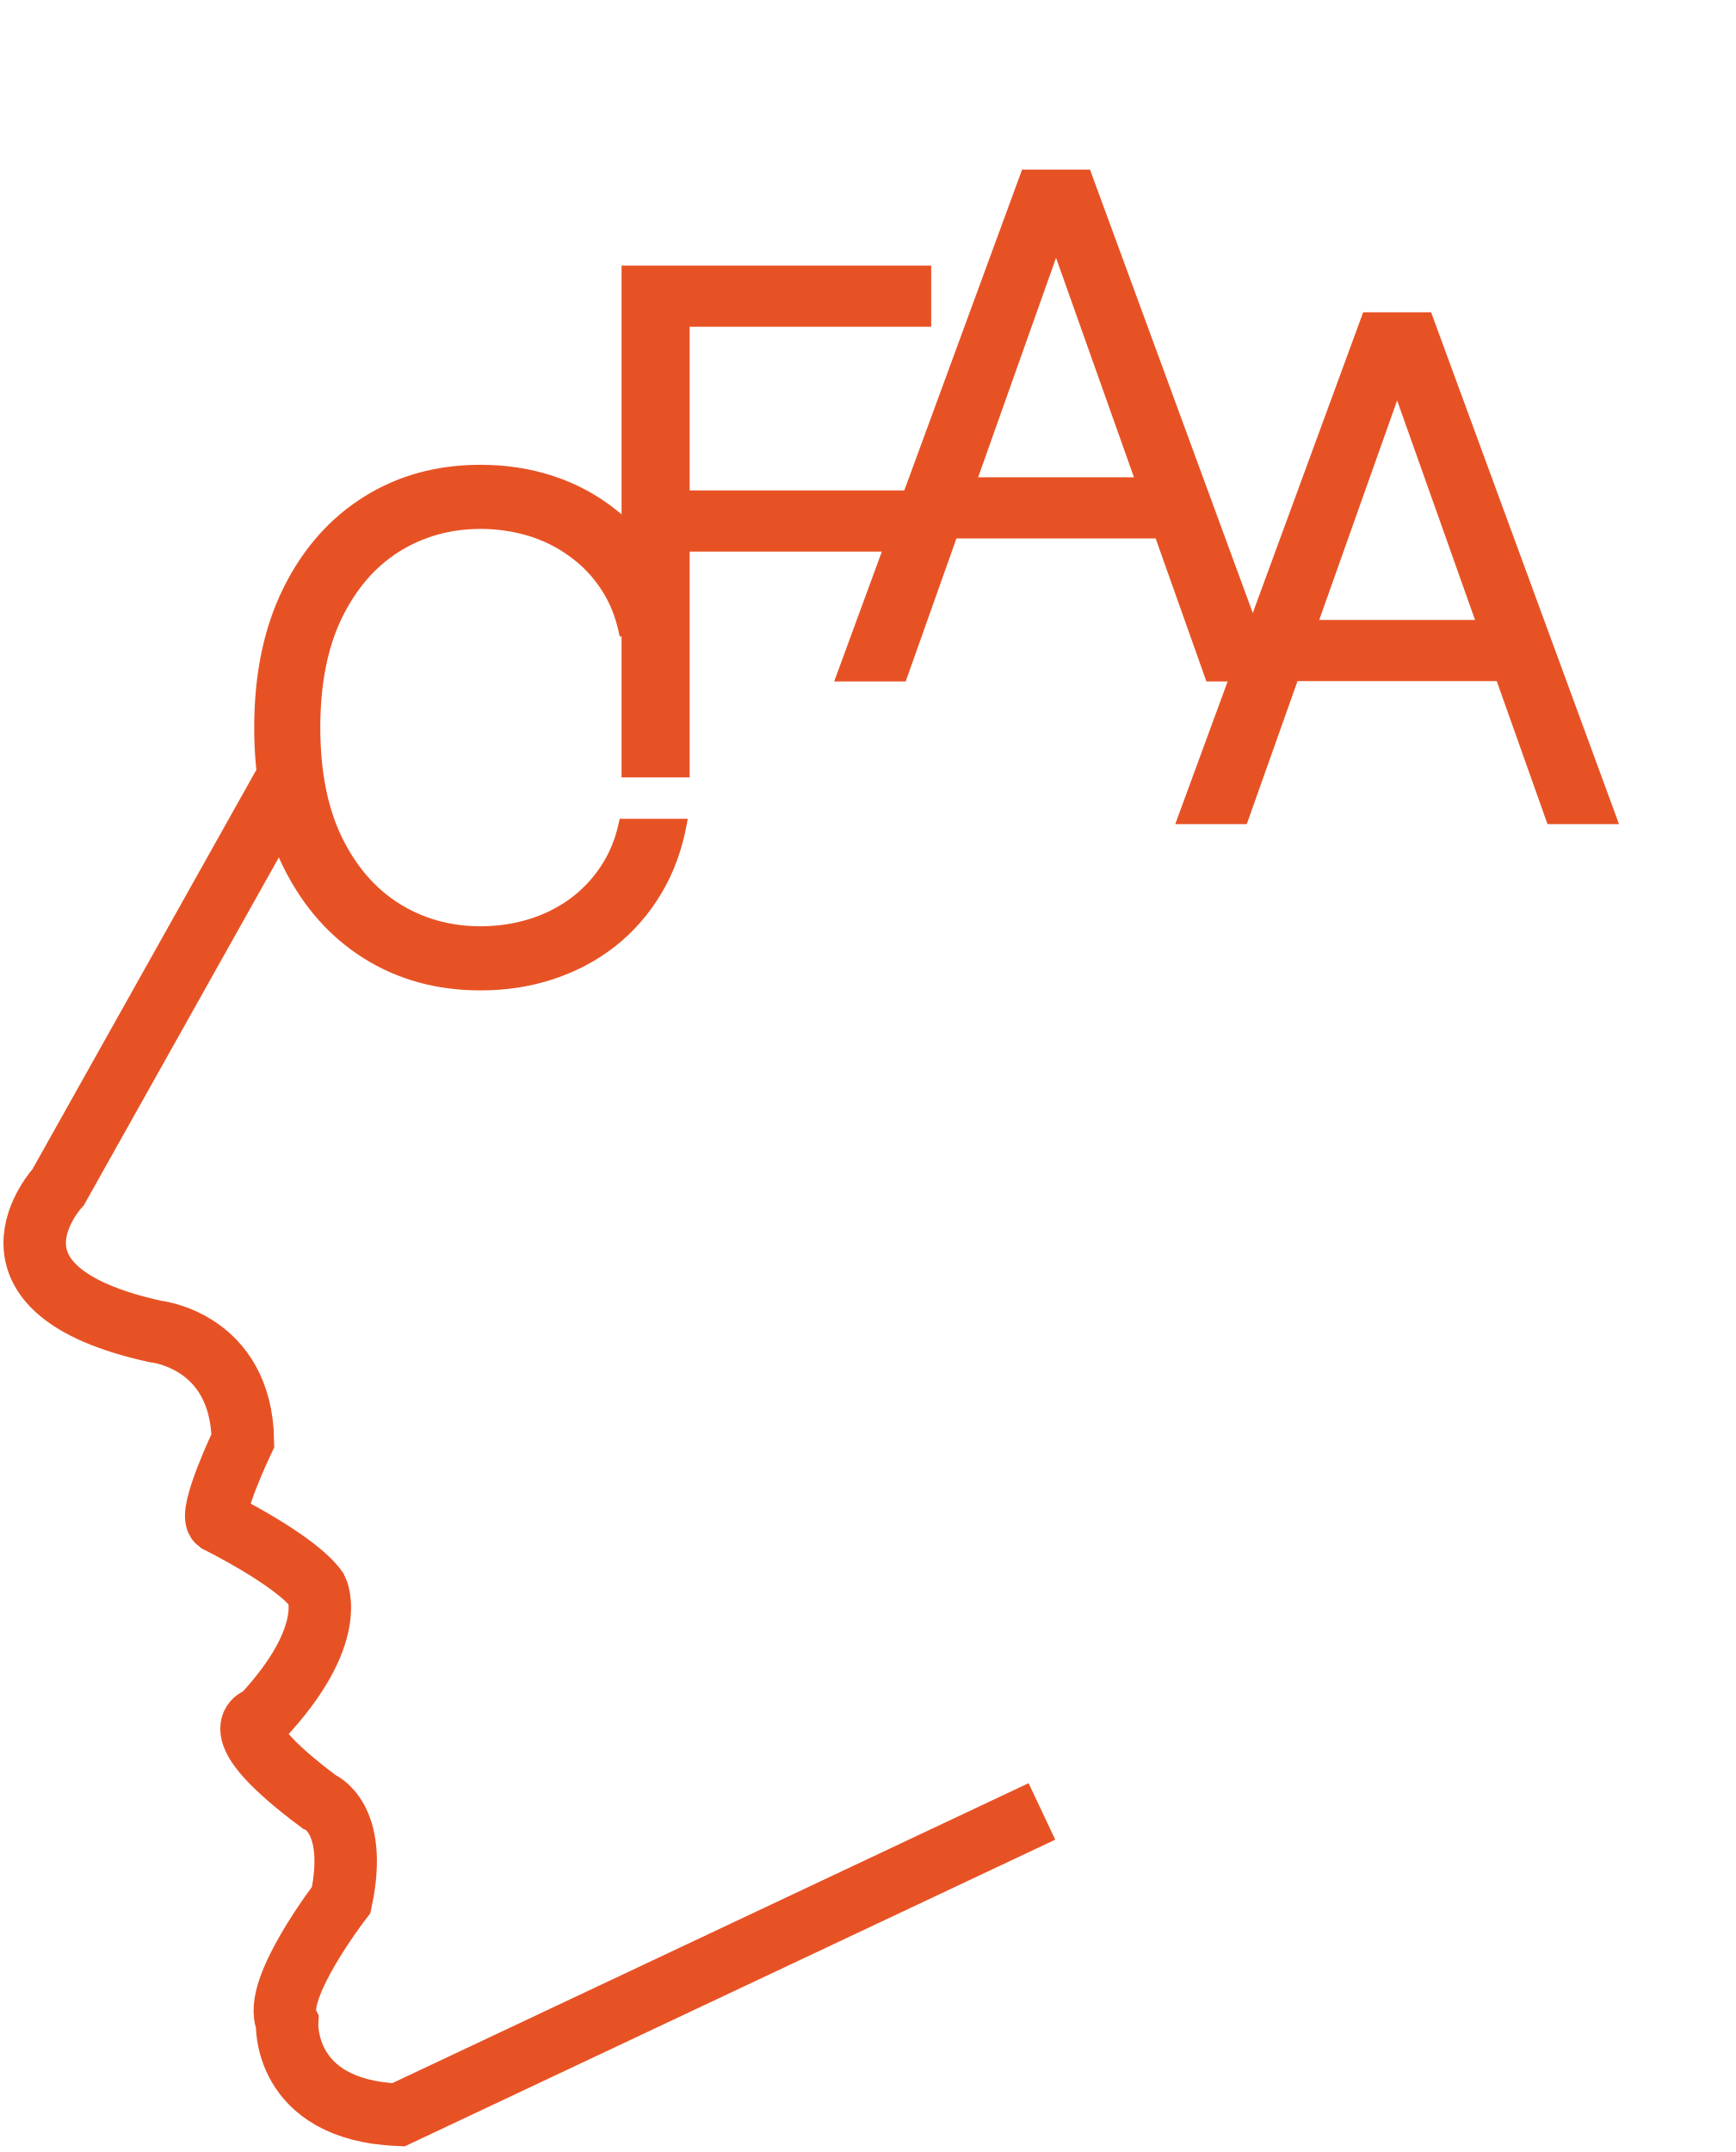
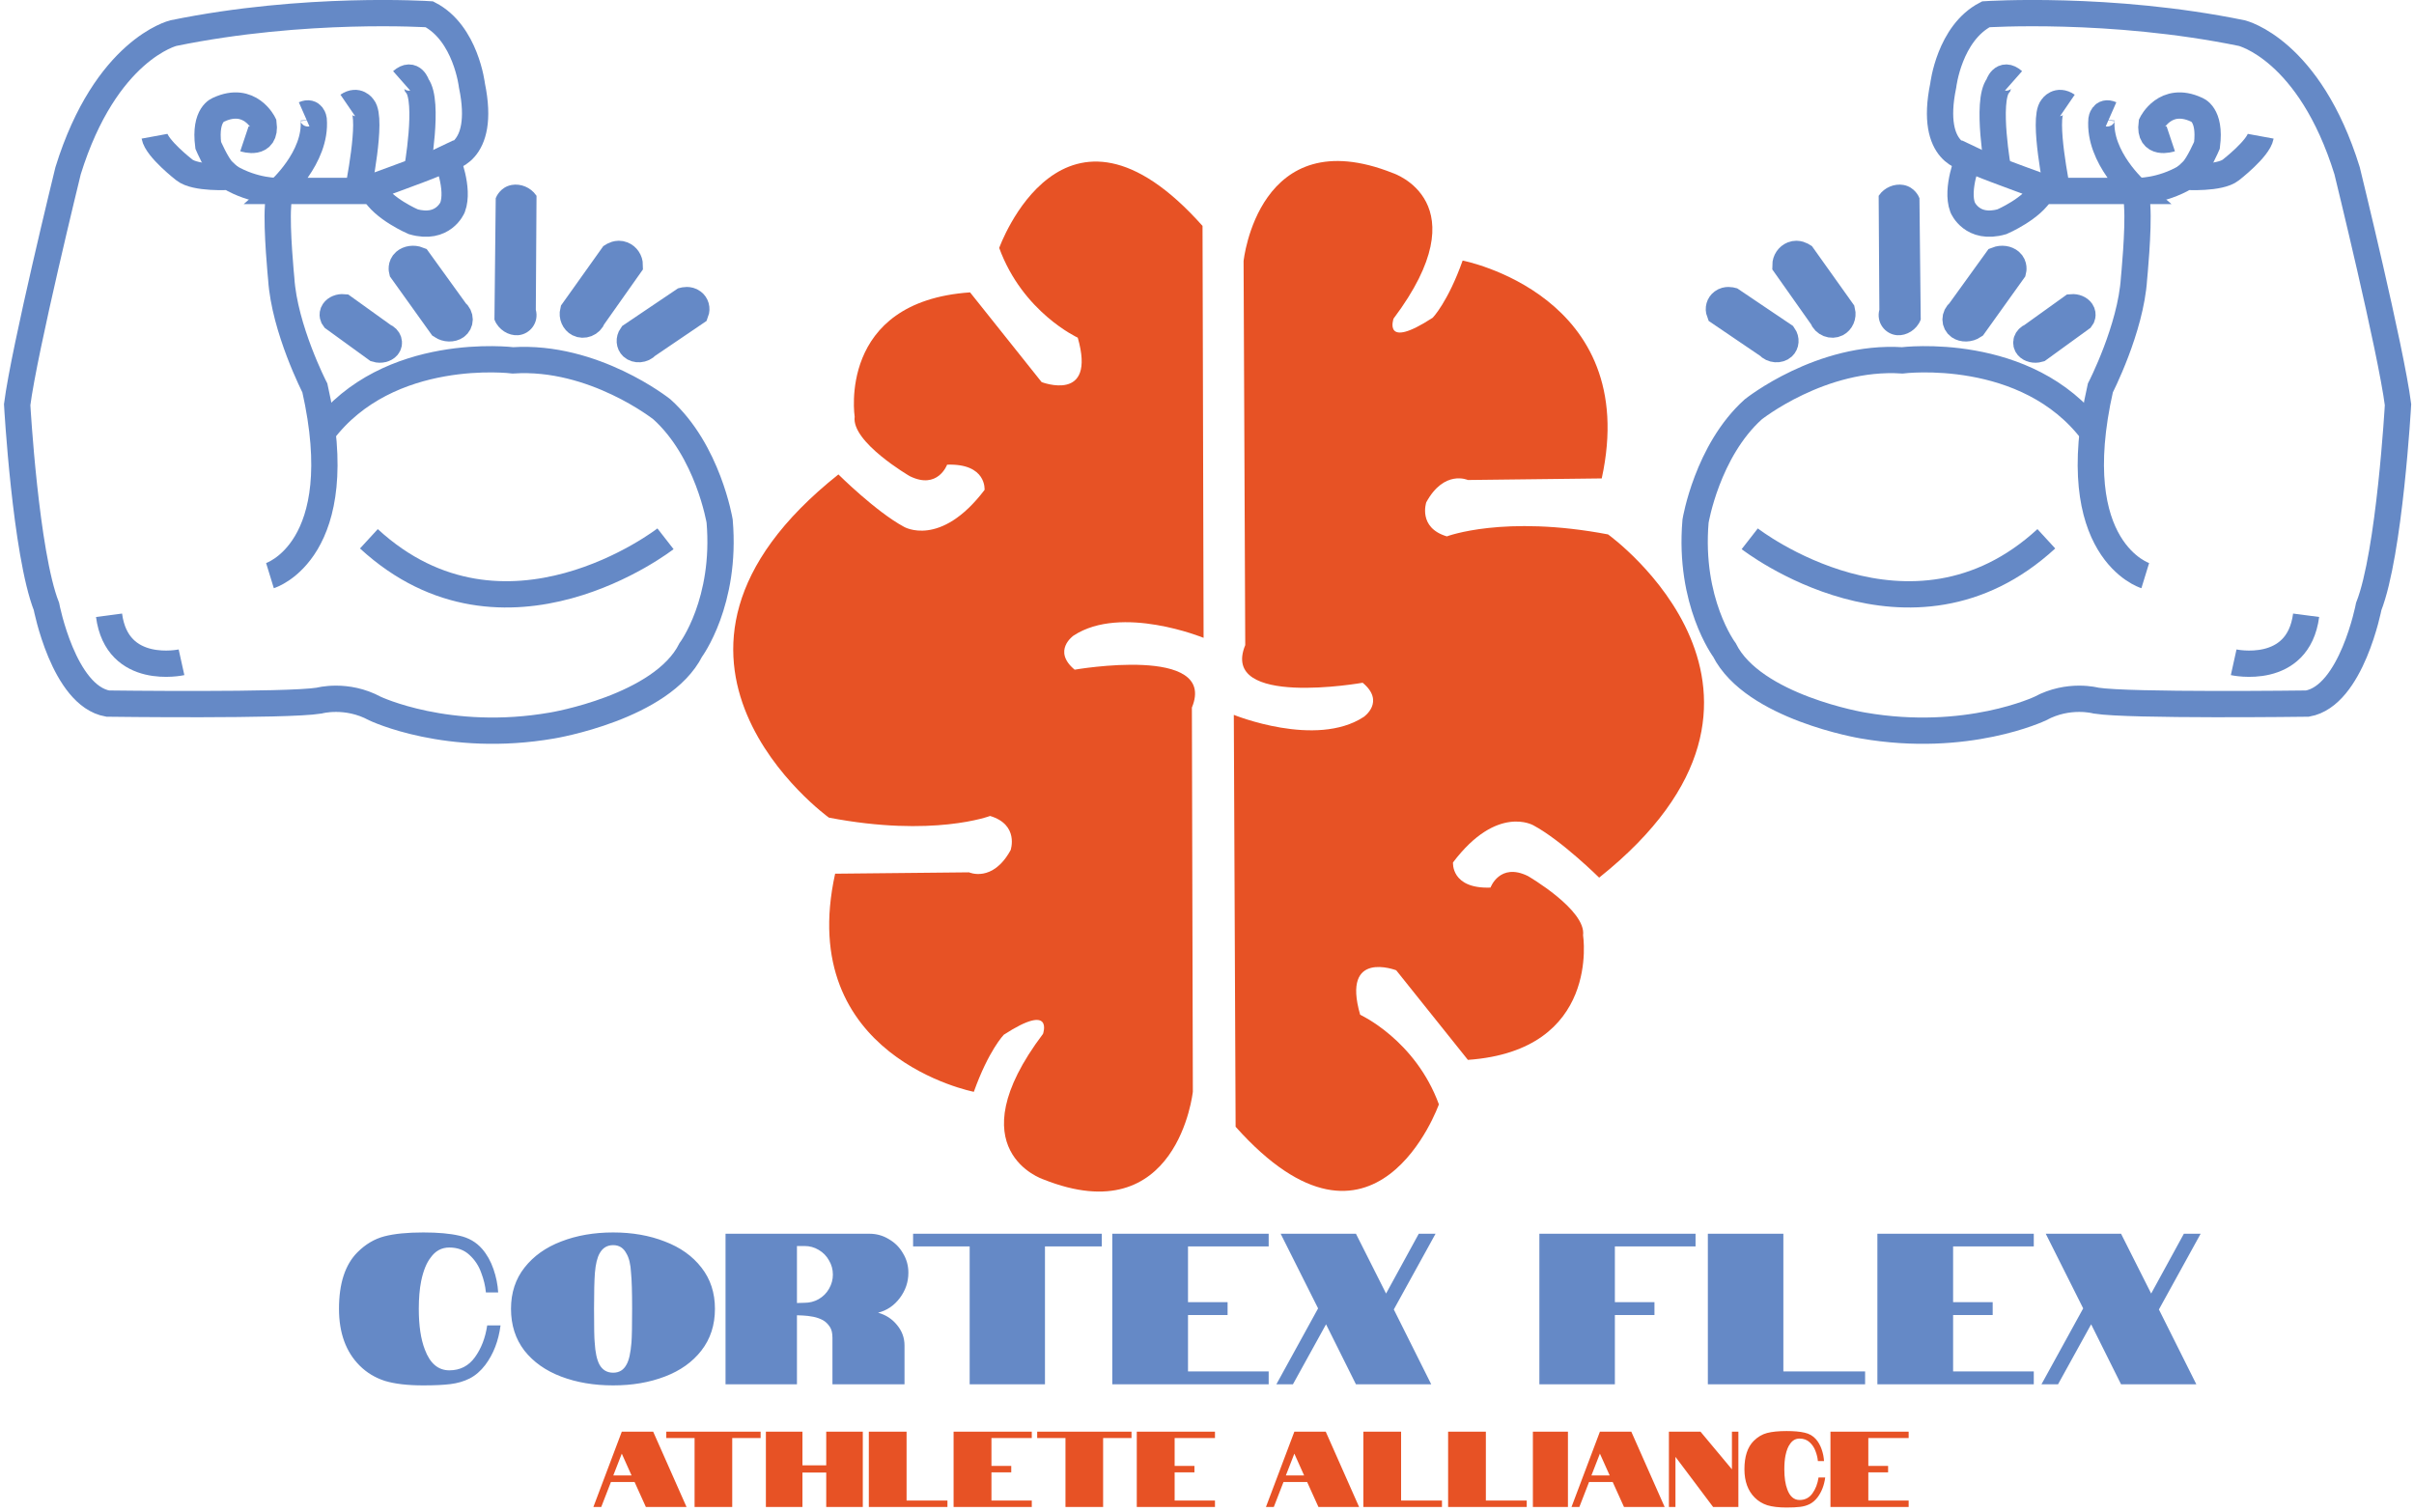
- <svg xmlns="http://www.w3.org/2000/svg" width="250" height="310" viewBox="0 0 250 310" fill="none">
-   <path d="M98.488 91.176H89.681C89.16 88.643 88.249 86.417 86.947 84.5C85.668 82.582 84.106 80.972 82.259 79.67C80.436 78.344 78.412 77.35 76.187 76.687C73.962 76.024 71.641 75.693 69.227 75.693C64.823 75.693 60.834 76.806 57.259 79.031C53.708 81.256 50.879 84.535 48.772 88.868C46.689 93.2 45.647 98.515 45.647 104.812C45.647 111.11 46.689 116.424 48.772 120.757C50.879 125.089 53.708 128.368 57.259 130.594C60.834 132.819 64.823 133.932 69.227 133.932C71.641 133.932 73.962 133.6 76.187 132.937C78.412 132.274 80.436 131.292 82.259 129.99C84.106 128.664 85.668 127.042 86.947 125.125C88.249 123.183 89.16 120.958 89.681 118.449H98.488C97.825 122.165 96.618 125.492 94.866 128.427C93.114 131.363 90.936 133.861 88.332 135.92C85.728 137.956 82.804 139.507 79.56 140.572C76.341 141.638 72.896 142.17 69.227 142.17C63.024 142.17 57.508 140.655 52.678 137.625C47.849 134.594 44.049 130.286 41.279 124.699C38.509 119.112 37.124 112.483 37.124 104.812C37.124 97.142 38.509 90.513 41.279 84.926C44.049 79.339 47.849 75.03 52.678 72C57.508 68.969 63.024 67.454 69.227 67.454C72.896 67.454 76.341 67.987 79.56 69.052C82.804 70.118 85.728 71.68 88.332 73.74C90.936 75.776 93.114 78.262 94.866 81.197C96.618 84.109 97.825 87.435 98.488 91.176Z" fill="#E75225" />
-   <path d="M98.488 91.176V91.676H99.084L98.98 91.089L98.488 91.176ZM89.681 91.176L89.191 91.277L89.273 91.676H89.681V91.176ZM86.947 84.5L86.531 84.777L86.533 84.781L86.947 84.5ZM82.259 79.67L81.965 80.075L81.971 80.079L82.259 79.67ZM76.187 76.687L76.044 77.166L76.044 77.166L76.187 76.687ZM57.259 79.031L56.995 78.606L56.994 78.607L57.259 79.031ZM48.772 88.868L48.322 88.649L48.322 88.651L48.772 88.868ZM48.772 120.757L48.322 120.974L48.322 120.976L48.772 120.757ZM57.259 130.594L56.994 131.017L56.995 131.018L57.259 130.594ZM76.187 132.937L76.044 132.458L76.044 132.458L76.187 132.937ZM82.259 129.99L82.55 130.397L82.551 130.396L82.259 129.99ZM86.947 125.125L86.532 124.846L86.531 124.847L86.947 125.125ZM89.681 118.449V117.949H89.274L89.192 118.347L89.681 118.449ZM98.488 118.449L98.98 118.536L99.085 117.949H98.488V118.449ZM94.866 128.427L94.436 128.171L94.436 128.171L94.866 128.427ZM88.332 135.92L88.64 136.314L88.642 136.312L88.332 135.92ZM79.56 140.572L79.404 140.097L79.403 140.098L79.56 140.572ZM52.678 137.625L52.413 138.048L52.413 138.048L52.678 137.625ZM41.279 124.699L41.727 124.477L41.727 124.477L41.279 124.699ZM79.56 69.052L79.403 69.527L79.404 69.527L79.56 69.052ZM88.332 73.74L88.022 74.132L88.024 74.134L88.332 73.74ZM94.866 81.197L94.436 81.453L94.437 81.455L94.866 81.197ZM98.488 90.676H89.681V91.676H98.488V90.676ZM90.171 91.075C89.638 88.485 88.704 86.197 87.361 84.219L86.533 84.781C87.794 86.638 88.682 88.8 89.191 91.277L90.171 91.075ZM87.363 84.222C86.051 82.255 84.445 80.6 82.547 79.262L81.971 80.079C83.766 81.345 85.286 82.91 86.531 84.777L87.363 84.222ZM82.553 79.266C80.683 77.906 78.608 76.887 76.33 76.208L76.044 77.166C78.217 77.814 80.189 78.783 81.965 80.075L82.553 79.266ZM76.33 76.208C74.056 75.531 71.688 75.193 69.227 75.193V76.193C71.595 76.193 73.867 76.518 76.044 77.166L76.33 76.208ZM69.227 75.193C64.734 75.193 60.653 76.329 56.995 78.606L57.523 79.456C61.015 77.282 64.912 76.193 69.227 76.193V75.193ZM56.994 78.607C53.352 80.889 50.464 84.245 48.322 88.649L49.222 89.086C51.294 84.825 54.064 81.623 57.525 79.455L56.994 78.607ZM48.322 88.651C46.197 93.069 45.147 98.462 45.147 104.812H46.147C46.147 98.568 47.18 93.332 49.223 89.084L48.322 88.651ZM45.147 104.812C45.147 111.162 46.197 116.556 48.322 120.974L49.223 120.54C47.18 116.293 46.147 111.057 46.147 104.812H45.147ZM48.322 120.976C50.464 125.379 53.352 128.735 56.994 131.017L57.525 130.17C54.064 128.001 51.294 124.799 49.222 120.538L48.322 120.976ZM56.995 131.018C60.653 133.295 64.734 134.432 69.227 134.432V133.432C64.912 133.432 61.015 132.343 57.523 130.169L56.995 131.018ZM69.227 134.432C71.688 134.432 74.056 134.094 76.33 133.416L76.044 132.458C73.867 133.107 71.595 133.432 69.227 133.432V134.432ZM76.33 133.416C78.606 132.738 80.68 131.732 82.55 130.397L81.969 129.583C80.192 130.852 78.219 131.81 76.044 132.458L76.33 133.416ZM82.551 130.396C84.447 129.035 86.052 127.369 87.363 125.402L86.531 124.847C85.285 126.716 83.765 128.293 81.968 129.584L82.551 130.396ZM87.362 125.403C88.703 123.403 89.638 121.117 90.171 118.55L89.192 118.347C88.683 120.799 87.794 122.964 86.532 124.846L87.362 125.403ZM89.681 118.949H98.488V117.949H89.681V118.949ZM97.996 118.361C97.342 122.024 96.154 125.293 94.436 128.171L95.295 128.684C97.081 125.691 98.308 122.307 98.98 118.536L97.996 118.361ZM94.436 128.171C92.715 131.056 90.577 133.507 88.022 135.528L88.642 136.312C91.295 134.214 93.513 131.67 95.295 128.684L94.436 128.171ZM88.024 135.526C85.467 137.526 82.595 139.049 79.404 140.097L79.716 141.047C83.013 139.964 85.989 138.387 88.64 136.314L88.024 135.526ZM79.403 140.098C76.238 141.145 72.847 141.67 69.227 141.67V142.67C72.945 142.67 76.443 142.13 79.718 141.047L79.403 140.098ZM69.227 141.67C63.109 141.67 57.687 140.177 52.944 137.201L52.413 138.048C57.329 141.133 62.939 142.67 69.227 142.67V141.67ZM52.944 137.201C48.2 134.225 44.46 129.989 41.727 124.477L40.831 124.921C43.638 130.582 47.498 134.964 52.413 138.048L52.944 137.201ZM41.727 124.477C38.998 118.973 37.624 112.423 37.624 104.812H36.624C36.624 112.542 38.02 119.251 40.831 124.921L41.727 124.477ZM37.624 104.812C37.624 97.201 38.998 90.652 41.727 85.148L40.831 84.704C38.02 90.374 36.624 97.082 36.624 104.812H37.624ZM41.727 85.148C44.46 79.635 48.2 75.4 52.944 72.423L52.413 71.576C47.498 74.66 43.638 79.042 40.831 84.704L41.727 85.148ZM52.944 72.423C57.687 69.447 63.109 67.954 69.227 67.954V66.954C62.939 66.954 57.329 68.492 52.413 71.576L52.944 72.423ZM69.227 67.954C72.847 67.954 76.238 68.48 79.403 69.527L79.718 68.578C76.443 67.494 72.945 66.954 69.227 66.954V67.954ZM79.404 69.527C82.594 70.575 85.465 72.11 88.022 74.132L88.642 73.348C85.99 71.251 83.014 69.66 79.716 68.577L79.404 69.527ZM88.024 74.134C90.578 76.13 92.715 78.569 94.436 81.453L95.295 80.941C93.513 77.954 91.294 75.421 88.64 73.346L88.024 74.134ZM94.437 81.455C96.154 84.309 97.342 87.576 97.996 91.263L98.98 91.089C98.308 87.295 97.081 83.91 95.294 80.939L94.437 81.455Z" fill="#E75225" />
-   <path d="M90.051 111.486V38.759H133.659V46.572H98.858V71.145H130.392V78.958H98.858V111.486H90.051Z" fill="#E75225" />
-   <path d="M90.051 111.486H89.551V111.986H90.051V111.486ZM90.051 38.759V38.259H89.551V38.759H90.051ZM133.659 38.759H134.159V38.259H133.659V38.759ZM133.659 46.572V47.072H134.159V46.572H133.659ZM98.858 46.572V46.072H98.358V46.572H98.858ZM98.858 71.145H98.358V71.645H98.858V71.145ZM130.392 71.145H130.892V70.645H130.392V71.145ZM130.392 78.958V79.458H130.892V78.958H130.392ZM98.858 78.958V78.458H98.358V78.958H98.858ZM98.858 111.486V111.986H99.358V111.486H98.858ZM90.551 111.486V38.759H89.551V111.486H90.551ZM90.051 39.259H133.659V38.259H90.051V39.259ZM133.159 38.759V46.572H134.159V38.759H133.159ZM133.659 46.072H98.858V47.072H133.659V46.072ZM98.358 46.572V71.145H99.358V46.572H98.358ZM98.858 71.645H130.392V70.645H98.858V71.645ZM129.892 71.145V78.958H130.892V71.145H129.892ZM130.392 78.458H98.858V79.458H130.392V78.458ZM98.358 78.958V111.486H99.358V78.958H98.358ZM98.858 110.986H90.051V111.986H98.858V110.986Z" fill="#E75225" />
-   <path d="M130.129 97.665H120.896L147.6 24.938H156.691L183.396 97.665H174.163L152.43 36.444H151.862L130.129 97.665ZM133.538 69.256H170.754V77.069H133.538V69.256Z" fill="#E75225" />
-   <path d="M130.129 97.665V98.165H130.482L130.6 97.833L130.129 97.665ZM120.896 97.665L120.427 97.493L120.18 98.165H120.896V97.665ZM147.6 24.938V24.438H147.251L147.131 24.766L147.6 24.938ZM156.691 24.938L157.161 24.766L157.04 24.438H156.691V24.938ZM183.396 97.665V98.165H184.112L183.865 97.493L183.396 97.665ZM174.163 97.665L173.692 97.833L173.81 98.165H174.163V97.665ZM152.43 36.444L152.901 36.276L152.783 35.944H152.43V36.444ZM151.862 36.444V35.944H151.509L151.391 36.276L151.862 36.444ZM133.538 69.256V68.756H133.038V69.256H133.538ZM170.754 69.256H171.254V68.756H170.754V69.256ZM170.754 77.069V77.569H171.254V77.069H170.754ZM133.538 77.069H133.038V77.569H133.538V77.069ZM130.129 97.165H120.896V98.165H130.129V97.165ZM121.365 97.838L148.07 25.11L147.131 24.766L120.427 97.493L121.365 97.838ZM147.6 25.438H156.691V24.438H147.6V25.438ZM156.222 25.11L182.927 97.838L183.865 97.493L157.161 24.766L156.222 25.11ZM183.396 97.165H174.163V98.165H183.396V97.165ZM174.634 97.498L152.901 36.276L151.959 36.611L173.692 97.833L174.634 97.498ZM152.43 35.944H151.862V36.944H152.43V35.944ZM151.391 36.276L129.658 97.498L130.6 97.833L152.333 36.611L151.391 36.276ZM133.538 69.756H170.754V68.756H133.538V69.756ZM170.254 69.256V77.069H171.254V69.256H170.254ZM170.754 76.569H133.538V77.569H170.754V76.569ZM134.038 77.069V69.256H133.038V77.069H134.038Z" fill="#E75225" />
-   <path d="M179.27 118.215H170.037L196.742 45.488H205.832L232.537 118.215H223.304L201.571 56.994H201.003L179.27 118.215ZM182.679 89.806H219.895V97.619H182.679V89.806Z" fill="#E75225" />
-   <path d="M179.27 118.215V118.715H179.623L179.741 118.383L179.27 118.215ZM170.037 118.215L169.568 118.043L169.321 118.715H170.037V118.215ZM196.742 45.488V44.988H196.393L196.272 45.316L196.742 45.488ZM205.832 45.488L206.302 45.316L206.182 44.988H205.832V45.488ZM232.537 118.215V118.715H233.253L233.006 118.043L232.537 118.215ZM223.304 118.215L222.833 118.383L222.951 118.715H223.304V118.215ZM201.571 56.994L202.042 56.827L201.924 56.494H201.571V56.994ZM201.003 56.994V56.494H200.65L200.532 56.827L201.003 56.994ZM182.679 89.806V89.306H182.179V89.806H182.679ZM219.895 89.806H220.395V89.306H219.895V89.806ZM219.895 97.619V98.119H220.395V97.619H219.895ZM182.679 97.619H182.179V98.119H182.679V97.619ZM179.27 117.715H170.037V118.715H179.27V117.715ZM170.506 118.388L197.211 45.66L196.272 45.316L169.568 118.043L170.506 118.388ZM196.742 45.988H205.832V44.988H196.742V45.988ZM205.363 45.66L232.068 118.388L233.006 118.043L206.302 45.316L205.363 45.66ZM232.537 117.715H223.304V118.715H232.537V117.715ZM223.775 118.048L202.042 56.827L201.1 57.161L222.833 118.383L223.775 118.048ZM201.571 56.494H201.003V57.494H201.571V56.494ZM200.532 56.827L178.799 118.048L179.741 118.383L201.474 57.161L200.532 56.827ZM182.679 90.306H219.895V89.306H182.679V90.306ZM219.395 89.806V97.619H220.395V89.806H219.395ZM219.895 97.119H182.679V98.119H219.895V97.119ZM183.179 97.619V89.806H182.179V97.619H183.179Z" fill="#E75225" />
-   <path d="M42.032 111L8.391 171C8.391 171 -5.299 185.71 22.331 191.79C22.331 191.79 34.731 192.99 34.992 207.51C34.992 207.51 29.951 218.1 31.412 219.21C31.412 219.21 42.621 224.75 45.632 228.99C45.632 228.99 48.931 235.43 37.642 247.43C37.642 247.43 31.181 248.51 45.941 259.52C45.941 259.52 51.691 261.7 49.161 273.68C49.161 273.68 39.102 286.7 41.361 291.27C41.361 291.27 40.551 303.94 57.401 304.64L150.111 260.94" stroke="#E75225" stroke-width="9" stroke-miterlimit="10" />
+ <svg xmlns="http://www.w3.org/2000/svg" width="551" height="345" viewBox="0 0 551 345" fill="none">
+   <path d="M272.05 161.52L272.27 249.2C272.27 249.2 268.85 281.48 238.15 269.22C238.15 269.22 217.98 262.63 238.07 236C238.07 236 240.64 228.72 229.12 236.2C229.12 236.2 225.65 239.78 222.28 249.23C222.28 249.23 181.39 241.32 190.62 199.44L221.18 199.13C221.18 199.13 226.56 201.58 230.68 194.05C230.68 194.05 232.67 188.26 225.99 186.26C225.99 186.26 212.99 191.21 189.2 186.64C189.2 186.64 138.65 150.2 191.37 108.3C191.37 108.3 199.93 116.81 206.34 120.26C206.34 120.26 214.62 125.15 224.73 111.83C224.73 111.83 225.25 105.76 216.18 106.07C216.18 106.07 214.06 111.86 207.65 108.69C207.65 108.69 194.29 100.92 195.08 95.14C195.08 95.14 191.01 68.84 221.42 66.74L237.75 87.22C237.75 87.22 250.3 92.1 246 77.08C246 77.08 233.45 71.33 228.07 56.6C228.07 56.6 242.64 15.8 274.48 51.57L274.72 145.6C274.72 145.6 255.99 137.93 245.05 145.08C245.05 145.08 240.08 148.52 245.29 152.87C245.29 152.87 278 147.15 272.05 161.52Z" fill="#E75225" />
+   <path d="M284.23 147.26L283.85 59.59C283.85 59.59 287.21 27.3 317.93 39.51C317.93 39.51 338.11 46.07 318.08 72.73C318.08 72.73 315.52 80.02 327.03 72.52C327.03 72.52 330.5 68.93 333.85 59.48C333.85 59.48 374.75 67.32 365.6 109.21L335.04 109.57C335.04 109.57 329.66 107.13 325.55 114.66C325.55 114.66 323.57 120.45 330.25 122.44C330.25 122.44 343.24 117.47 367.04 121.99C367.04 121.99 417.66 158.34 365.01 200.34C365.01 200.34 356.43 191.85 350.02 188.41C350.02 188.41 341.73 183.53 331.65 196.87C331.65 196.87 331.14 202.94 340.21 202.61C340.21 202.61 342.32 196.82 348.74 199.97C348.74 199.97 362.11 207.72 361.34 213.5C361.34 213.5 365.46 239.79 335.05 241.94L318.69 221.49C318.69 221.49 306.13 216.63 310.46 231.64C310.46 231.64 323.03 237.37 328.43 252.09C328.43 252.09 313.93 292.91 282.03 257.21L281.62 163.18C281.62 163.18 300.36 170.81 311.29 163.64C311.29 163.64 316.25 160.19 311.03 155.85C311.01 155.86 278.31 161.64 284.23 147.26Z" fill="#E75225" />
+   <path d="M489.66 131.4C489.66 131.4 471 125.67 479.41 88.56C479.41 88.56 486.36 75.07 487.09 63.6C487.09 63.6 488.19 52.47 487.82 47.07L487.65 43.6C487.65 43.6 493.21 43.81 498.99 40.36C498.99 40.36 506.65 40.83 509.2 38.79C509.2 38.79 515.49 33.93 516.01 31.1" stroke="#6589C6" stroke-width="6" stroke-miterlimit="10" />
+   <path d="M495.48 31.68C495.48 31.68 490.43 33.37 491.12 28.19C491.12 28.19 494.22 21.74 501.33 25.02C501.33 25.02 504.66 25.99 503.74 33.17C503.74 33.17 501.82 37.63 500.41 38.99L499 40.35" stroke="#6589C6" stroke-width="6" stroke-miterlimit="10" />
+   <path d="M481.85 26.09C479.94 25.25 479.67 27.26 479.67 27.26C478.94 35.96 487.66 43.59 487.66 43.59H469.59C469.59 43.59 466.2 27.09 468.41 24.48C468.41 24.48 469.66 22.58 471.87 24.09" stroke="#6589C6" stroke-width="6" stroke-miterlimit="10" />
+   <path d="M468.63 43.58C468.63 43.58 454.47 38.46 452.07 37.39L449.31 36.08C449.31 36.08 446.37 43.06 447.97 47.33C447.97 47.33 450.11 52.58 456.96 50.61C456.96 50.61 463.9 47.63 466.04 43.58" stroke="#6589C6" stroke-width="6" stroke-miterlimit="10" />
+   <path d="M456.1 38.98C456.1 38.98 453.24 23.16 456.1 19.49C456.1 19.49 457.03 16.26 459.56 18.49" stroke="#6589C6" stroke-width="6" stroke-miterlimit="10" />
+   <path d="M449.31 36.08C449.31 36.08 440.23 35.53 443.55 19.5C443.55 19.5 444.92 7.58 453.27 3.26C453.27 3.26 481.62 1.39 511.7 7.56C511.7 7.56 527.14 11.27 535.73 38.98C535.73 38.98 545.76 79.89 547.35 92.37C547.35 92.37 545.44 126.26 540.67 138.44C540.67 138.44 536.76 158.83 526.67 160.61C526.67 160.61 485.88 161.14 478.43 159.93C478.43 159.93 472.2 158.21 465.69 161.74C465.69 161.74 448.95 169.74 425.23 165.61C425.23 165.61 400.19 161.48 393.6 148.36C393.6 148.36 385.43 137.42 387.01 118.96C387.01 118.96 389.65 102.92 400.19 93.44C400.19 93.44 415.74 81.05 434.19 82.26C434.19 82.26 462.63 78.67 477.67 98.69" stroke="#6589C6" stroke-width="6" stroke-miterlimit="10" />
+   <path d="M399.38 122.99C399.38 122.99 436.03 151.53 467.08 122.99" stroke="#6589C6" stroke-width="6" stroke-miterlimit="10" />
+   <path d="M509.84 151.18C509.84 151.18 524.54 154.43 526.38 140.45" stroke="#6589C6" stroke-width="6" stroke-miterlimit="10" />
+   <path d="M403.6 78.86C404.51 79.9 406.13 79.95 406.96 79.18C407.63 78.56 407.74 77.46 407.13 76.59L395.28 68.6C395.2 68.58 394.06 68.25 393.15 68.94C392.42 69.48 392.15 70.44 392.48 71.31C396.19 73.82 399.89 76.34 403.6 78.86Z" stroke="#6589C6" stroke-width="6" stroke-miterlimit="10" />
+   <path d="M463.67 76.74C462.5 77.2 462.2 78.36 462.83 79.1C463.34 79.7 464.4 79.98 465.36 79.69L475.08 72.64C475.12 72.59 475.61 71.83 475.08 71.05C474.66 70.43 473.76 70.06 472.86 70.14C469.8 72.33 466.74 74.53 463.67 76.74Z" stroke="#6589C6" stroke-width="6" stroke-miterlimit="10" />
+   <path d="M415.94 72.46C416.46 73.91 418.1 74.46 419.26 73.86C420.2 73.37 420.75 72.18 420.46 71.02L411.48 58.41C411.4 58.36 410.36 57.64 409.16 58.12C408.2 58.5 407.53 59.48 407.53 60.55C410.33 64.52 413.14 68.49 415.94 72.46Z" stroke="#6589C6" stroke-width="6" stroke-miterlimit="10" />
+   <path d="M447.26 71.15C446.02 72.16 446.12 73.77 447.18 74.52C448.03 75.12 449.44 75.12 450.49 74.41L459.5 61.82C459.52 61.74 459.82 60.57 458.87 59.74C458.11 59.08 456.87 58.9 455.8 59.32C452.95 63.27 450.11 67.21 447.26 71.15Z" stroke="#6589C6" stroke-width="6" stroke-miterlimit="10" />
+   <path d="M429.47 70.77C428.72 73.45 430.64 75.84 433.05 76.02C434.99 76.17 437.11 74.89 437.91 72.86L437.62 45.34C437.56 45.19 436.73 43.13 434.38 42.71C432.5 42.38 430.45 43.23 429.31 44.85C429.36 53.49 429.42 62.13 429.47 70.77Z" fill="#6589C6" stroke="#6589C6" stroke-miterlimit="10" />
+   <path d="M61.62 131.4C61.62 131.4 80.28 125.67 71.87 88.56C71.87 88.56 64.92 75.07 64.19 63.6C64.19 63.6 63.09 52.47 63.46 47.07L63.63 43.6C63.63 43.6 58.07 43.81 52.29 40.36C52.29 40.36 44.63 40.83 42.08 38.79C42.08 38.79 35.79 33.93 35.27 31.1" stroke="#6589C6" stroke-width="6" stroke-miterlimit="10" />
+   <path d="M55.79 31.68C55.79 31.68 60.84 33.37 60.15 28.19C60.15 28.19 57.05 21.74 49.94 25.02C49.94 25.02 46.61 25.99 47.53 33.17C47.53 33.17 49.45 37.63 50.86 38.99L52.27 40.35" stroke="#6589C6" stroke-width="6" stroke-miterlimit="10" />
+   <path d="M69.42 26.09C71.33 25.25 71.6 27.26 71.6 27.26C72.33 35.96 63.61 43.59 63.61 43.59H81.68C81.68 43.59 85.07 27.09 82.86 24.48C82.86 24.48 81.61 22.58 79.4 24.09" stroke="#6589C6" stroke-width="6" stroke-miterlimit="10" />
+   <path d="M82.64 43.58C82.64 43.58 96.8 38.46 99.2 37.39L101.96 36.08C101.96 36.08 104.9 43.06 103.3 47.33C103.3 47.33 101.16 52.58 94.31 50.61C94.31 50.61 87.37 47.63 85.23 43.58" stroke="#6589C6" stroke-width="6" stroke-miterlimit="10" />
+   <path d="M95.17 38.98C95.17 38.98 98.03 23.16 95.17 19.49C95.17 19.49 94.24 16.26 91.71 18.49" stroke="#6589C6" stroke-width="6" stroke-miterlimit="10" />
+   <path d="M101.96 36.08C101.96 36.08 111.04 35.53 107.72 19.5C107.72 19.5 106.35 7.58 98 3.26C98 3.26 69.65 1.39 39.57 7.56C39.57 7.56 24.13 11.27 15.54 38.98C15.54 38.98 5.51 79.89 3.92 92.37C3.92 92.37 5.83 126.26 10.6 138.44C10.6 138.44 14.51 158.83 24.6 160.61C24.6 160.61 65.39 161.14 72.84 159.93C72.84 159.93 79.07 158.21 85.58 161.74C85.58 161.74 102.32 169.74 126.04 165.61C126.04 165.61 151.08 161.48 157.67 148.36C157.67 148.36 165.84 137.42 164.26 118.96C164.26 118.96 161.62 102.92 151.08 93.44C151.08 93.44 135.53 81.05 117.08 82.26C117.08 82.26 88.64 78.67 73.6 98.69" stroke="#6589C6" stroke-width="6" stroke-miterlimit="10" />
+   <path d="M151.9 122.99C151.9 122.99 115.25 151.53 84.2 122.99" stroke="#6589C6" stroke-width="6" stroke-miterlimit="10" />
+   <path d="M41.43 151.18C41.43 151.18 26.73 154.43 24.89 140.45" stroke="#6589C6" stroke-width="6" stroke-miterlimit="10" />
+   <path d="M147.68 78.86C146.77 79.9 145.15 79.95 144.32 79.18C143.65 78.56 143.54 77.46 144.15 76.59L156 68.6C156.08 68.58 157.22 68.25 158.13 68.94C158.86 69.48 159.13 70.44 158.8 71.31C155.09 73.82 151.38 76.34 147.68 78.86Z" stroke="#6589C6" stroke-width="6" stroke-miterlimit="10" />
+   <path d="M87.6 76.74C88.77 77.2 89.07 78.36 88.44 79.1C87.93 79.7 86.87 79.98 85.91 79.69L76.19 72.64C76.15 72.59 75.66 71.83 76.19 71.05C76.61 70.43 77.51 70.06 78.41 70.14C81.47 72.33 84.54 74.53 87.6 76.74Z" stroke="#6589C6" stroke-width="6" stroke-miterlimit="10" />
+   <path d="M135.34 72.46C134.82 73.91 133.18 74.46 132.02 73.86C131.08 73.37 130.53 72.18 130.82 71.02L139.8 58.41C139.88 58.36 140.92 57.64 142.12 58.12C143.08 58.5 143.75 59.48 143.75 60.55C140.94 64.52 138.14 68.49 135.34 72.46Z" stroke="#6589C6" stroke-width="6" stroke-miterlimit="10" />
+   <path d="M104.01 71.15C105.25 72.16 105.15 73.77 104.09 74.52C103.24 75.12 101.83 75.12 100.78 74.41L91.77 61.82C91.75 61.74 91.45 60.57 92.4 59.74C93.16 59.08 94.4 58.9 95.47 59.32C98.32 63.27 101.17 67.21 104.01 71.15Z" stroke="#6589C6" stroke-width="6" stroke-miterlimit="10" />
+   <path d="M121.8 70.77C122.55 73.45 120.63 75.84 118.22 76.02C116.28 76.17 114.16 74.89 113.36 72.86L113.65 45.34C113.71 45.19 114.54 43.13 116.89 42.71C118.77 42.38 120.82 43.23 121.96 44.85C121.91 53.49 121.86 62.13 121.8 70.77Z" fill="#6589C6" stroke="#6589C6" stroke-miterlimit="10" />
+   <path d="M102.564 312.808C105.019 312.808 106.967 311.81 108.407 309.813C109.847 307.816 110.78 305.394 111.206 302.546H114.25C113.792 306.082 112.63 309.093 110.764 311.581C109.716 312.956 108.522 313.987 107.179 314.674C105.87 315.329 104.413 315.754 102.809 315.951C101.238 316.147 99.176 316.246 96.623 316.246C93.022 316.246 90.092 315.902 87.833 315.214C85.608 314.494 83.693 313.332 82.089 311.728C78.946 308.586 77.375 304.265 77.375 298.765C77.375 292.971 78.782 288.667 81.598 285.852C83.431 284.019 85.477 282.807 87.735 282.218C89.994 281.629 92.956 281.334 96.623 281.334C99.994 281.334 102.728 281.58 104.823 282.071C106.95 282.529 108.685 283.528 110.027 285.066C111.14 286.343 112.008 287.881 112.63 289.682C113.252 291.482 113.612 293.266 113.71 295.034H110.911C110.78 293.561 110.42 292.055 109.831 290.516C109.274 288.945 108.391 287.603 107.179 286.49C105.968 285.344 104.43 284.772 102.564 284.772C100.796 284.772 99.372 285.541 98.292 287.079C97.343 288.29 96.623 290.074 96.132 292.431C95.772 294.232 95.591 296.343 95.591 298.765C95.591 302.595 96.05 305.689 96.966 308.046C98.145 311.221 100.011 312.808 102.564 312.808ZM139.961 316.246C135.575 316.246 131.614 315.574 128.079 314.232C124.544 312.89 121.745 310.91 119.683 308.291C117.653 305.64 116.638 302.464 116.638 298.765C116.638 295.099 117.669 291.957 119.732 289.338C121.794 286.719 124.576 284.739 128.079 283.397C131.614 282.022 135.575 281.334 139.961 281.334C144.315 281.334 148.243 282.022 151.746 283.397C155.281 284.739 158.064 286.719 160.093 289.338C162.155 291.957 163.186 295.099 163.186 298.765C163.186 302.464 162.155 305.64 160.093 308.291C158.064 310.91 155.281 312.89 151.746 314.232C148.243 315.574 144.315 316.246 139.961 316.246ZM139.961 313.349C141.336 313.349 142.351 312.727 143.006 311.483C143.562 310.533 143.939 308.848 144.135 306.425C144.233 305.149 144.282 302.595 144.282 298.765C144.282 294.903 144.201 292.169 144.037 290.565C143.939 288.601 143.579 287.112 142.957 286.097C142.302 284.853 141.304 284.231 139.961 284.231C138.587 284.231 137.556 284.853 136.868 286.097C136.312 287.079 135.952 288.569 135.788 290.565C135.657 292.268 135.591 295.001 135.591 298.765C135.591 303.021 135.641 305.574 135.739 306.425C135.87 308.684 136.23 310.37 136.819 311.483C137.506 312.727 138.554 313.349 139.961 313.349ZM165.604 281.629H198.453C200.057 281.629 201.53 282.038 202.872 282.857C204.247 283.642 205.327 284.722 206.113 286.097C206.931 287.439 207.34 288.912 207.34 290.516C207.34 292.644 206.685 294.575 205.376 296.31C204.067 298.045 202.414 299.158 200.417 299.649C202.184 300.14 203.625 301.073 204.738 302.448C205.883 303.823 206.456 305.378 206.456 307.113V316H190.007V305.345C190.007 304.297 189.811 303.479 189.418 302.89C188.96 302.203 188.436 301.695 187.847 301.368C187.192 301.008 186.456 300.746 185.637 300.582C184.786 300.418 183.984 300.32 183.231 300.288L181.906 300.238V316H165.604V281.629ZM183.624 297.391C184.803 297.391 185.883 297.112 186.865 296.556C187.88 295.967 188.665 295.181 189.222 294.199C189.811 293.184 190.106 292.104 190.106 290.958C190.106 289.78 189.811 288.7 189.222 287.718C188.665 286.703 187.88 285.901 186.865 285.312C185.883 284.722 184.803 284.428 183.624 284.428H181.906V297.44L183.624 297.391ZM221.329 284.526H208.416V281.629H251.478V284.526H238.515V316H221.329V284.526ZM253.881 281.629H289.578V284.526H271.165V297.243H280.199V300.189H271.165V313.054H289.578V316H253.881V281.629ZM300.856 298.667L292.312 281.629H309.498L316.372 295.279L323.836 281.629H327.665L318.14 298.913L326.683 316H309.498L302.673 302.301L295.111 316H291.33L300.856 298.667ZM351.365 281.629H387.012V284.526H368.599V297.243H377.634V300.189H368.599V316H351.365V281.629ZM389.821 281.629H407.056V313.054H425.714V316H389.821V281.629ZM428.517 281.629H464.214V284.526H445.801V297.243H454.835V300.189H445.801V313.054H464.214V316H428.517V281.629ZM475.492 298.667L466.948 281.629H484.134L491.008 295.279L498.472 281.629H502.301L492.776 298.913L501.319 316H484.134L477.309 302.301L469.747 316H465.966L475.492 298.667Z" fill="#6589C6" />
+   <path d="M141.923 326.815H149.092L156.703 344H147.423L144.845 338.304H139.444L137.234 344H135.442L141.923 326.815ZM144.157 336.807L141.923 331.823L139.984 336.807H144.157ZM158.539 328.263H152.082V326.815H173.613V328.263H167.132V344H158.539V328.263ZM174.815 326.815H183.162V334.499H188.588V326.815H196.935V344H188.588V336.144H183.162V344H174.815V326.815ZM198.311 326.815H206.928V342.527H216.257V344H198.311V326.815ZM217.659 326.815H235.507V328.263H226.301V334.622H230.818V336.095H226.301V342.527H235.507V344H217.659V326.815ZM243.196 328.263H236.739V326.815H258.27V328.263H251.789V344H243.196V328.263ZM259.472 326.815H277.32V328.263H268.114V334.622H272.631V336.095H268.114V342.527H277.32V344H259.472V326.815ZM295.437 326.815H302.606L310.217 344H300.936L298.359 338.304H292.958L290.748 344H288.956L295.437 326.815ZM297.671 336.807L295.437 331.823L293.498 336.807H297.671ZM311.187 326.815H319.804V342.527H329.133V344H311.187V326.815ZM330.535 326.815H339.152V342.527H348.481V344H330.535V326.815ZM349.883 326.815H357.886V344H349.883V326.815ZM365.181 326.815H372.35L379.961 344H370.681L368.103 338.304H362.702L360.492 344H358.7L365.181 326.815ZM367.415 336.807L365.181 331.823L363.242 336.807H367.415ZM380.931 326.815H388.149L395.317 335.407V326.815H396.79V344H391.021L382.428 332.559V344H380.931V326.815ZM410.763 342.404C411.991 342.404 412.965 341.905 413.685 340.907C414.405 339.908 414.872 338.697 415.084 337.273H416.607C416.377 339.041 415.796 340.547 414.863 341.79C414.34 342.478 413.742 342.993 413.071 343.337C412.417 343.664 411.688 343.877 410.886 343.975C410.101 344.074 409.07 344.123 407.793 344.123C405.992 344.123 404.528 343.951 403.398 343.607C402.285 343.247 401.328 342.666 400.526 341.864C398.955 340.293 398.169 338.132 398.169 335.383C398.169 332.486 398.873 330.333 400.28 328.926C401.197 328.009 402.22 327.404 403.349 327.109C404.479 326.815 405.96 326.667 407.793 326.667C409.479 326.667 410.845 326.79 411.893 327.035C412.957 327.265 413.824 327.764 414.495 328.533C415.052 329.171 415.485 329.941 415.796 330.841C416.107 331.741 416.287 332.633 416.337 333.517H414.937C414.872 332.78 414.692 332.027 414.397 331.258C414.119 330.473 413.677 329.802 413.071 329.245C412.466 328.672 411.696 328.386 410.763 328.386C409.88 328.386 409.168 328.77 408.628 329.54C408.153 330.145 407.793 331.037 407.547 332.216C407.367 333.116 407.277 334.172 407.277 335.383C407.277 337.298 407.506 338.844 407.965 340.023C408.554 341.61 409.487 342.404 410.763 342.404ZM417.805 326.815H435.653V328.263H426.447V334.622H430.964V336.095H426.447V342.527H435.653V344H417.805V326.815Z" fill="#E75225" />
</svg>
